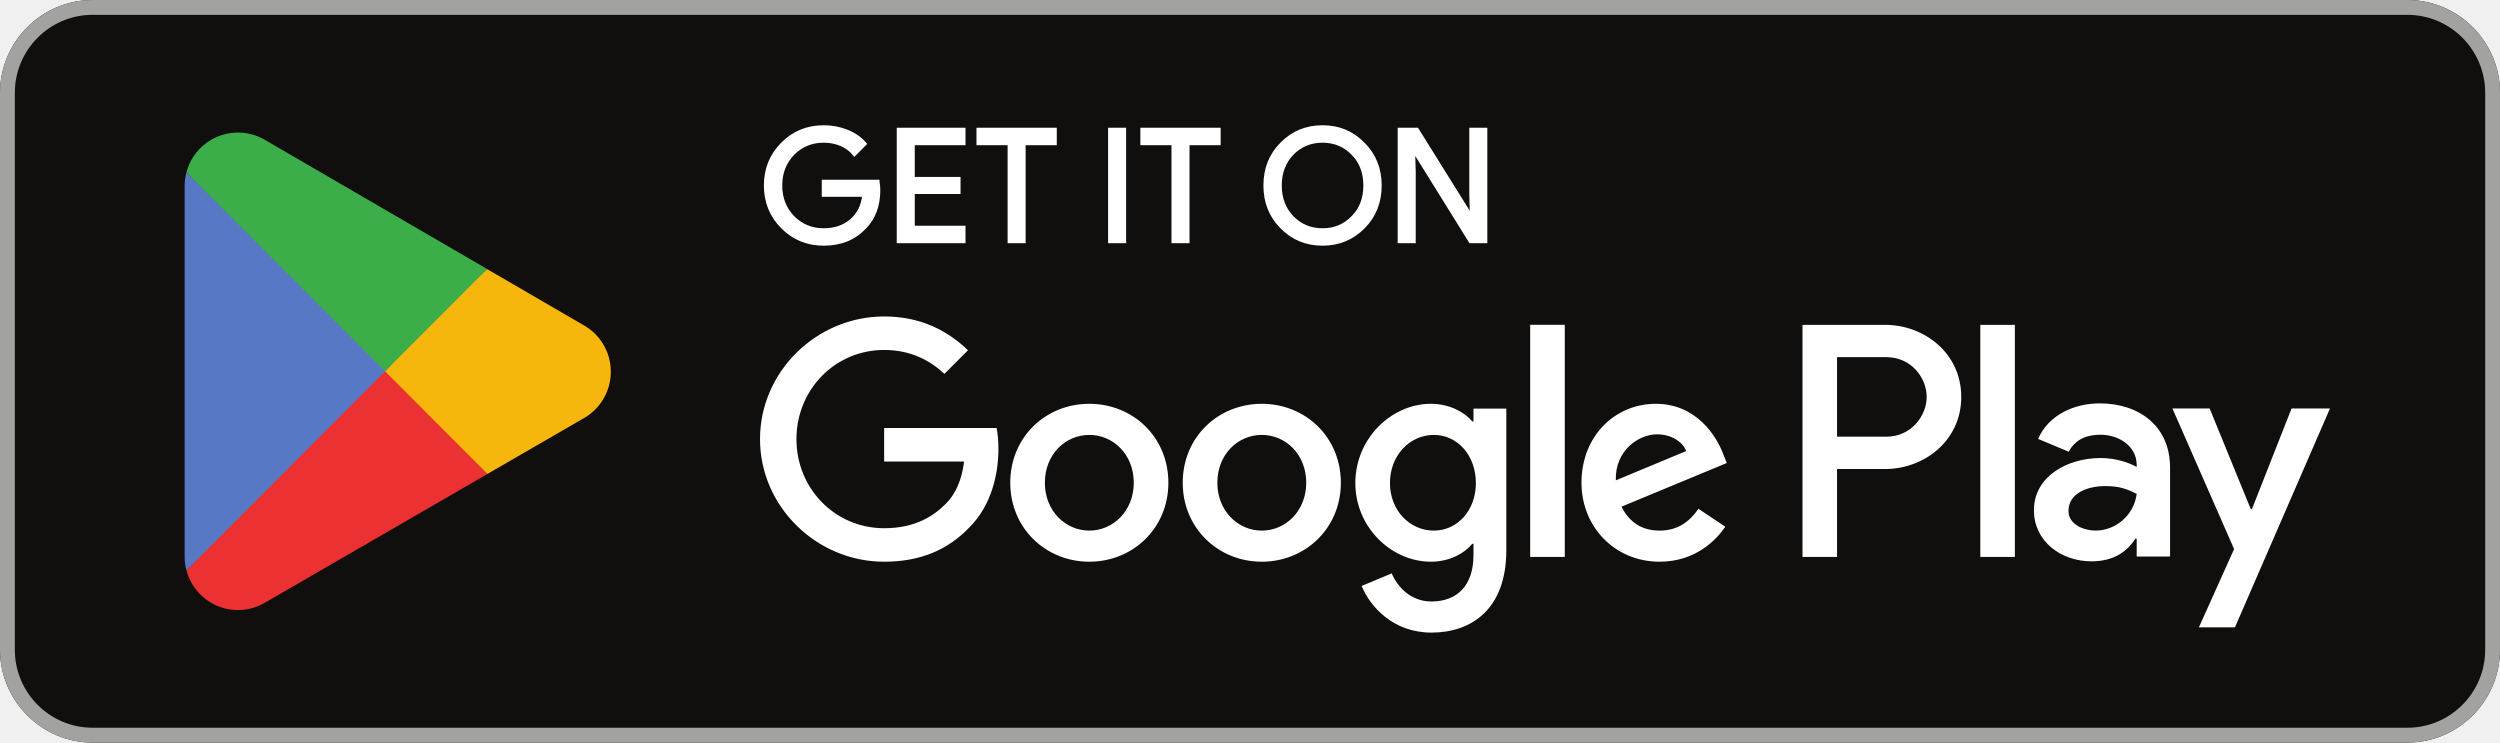
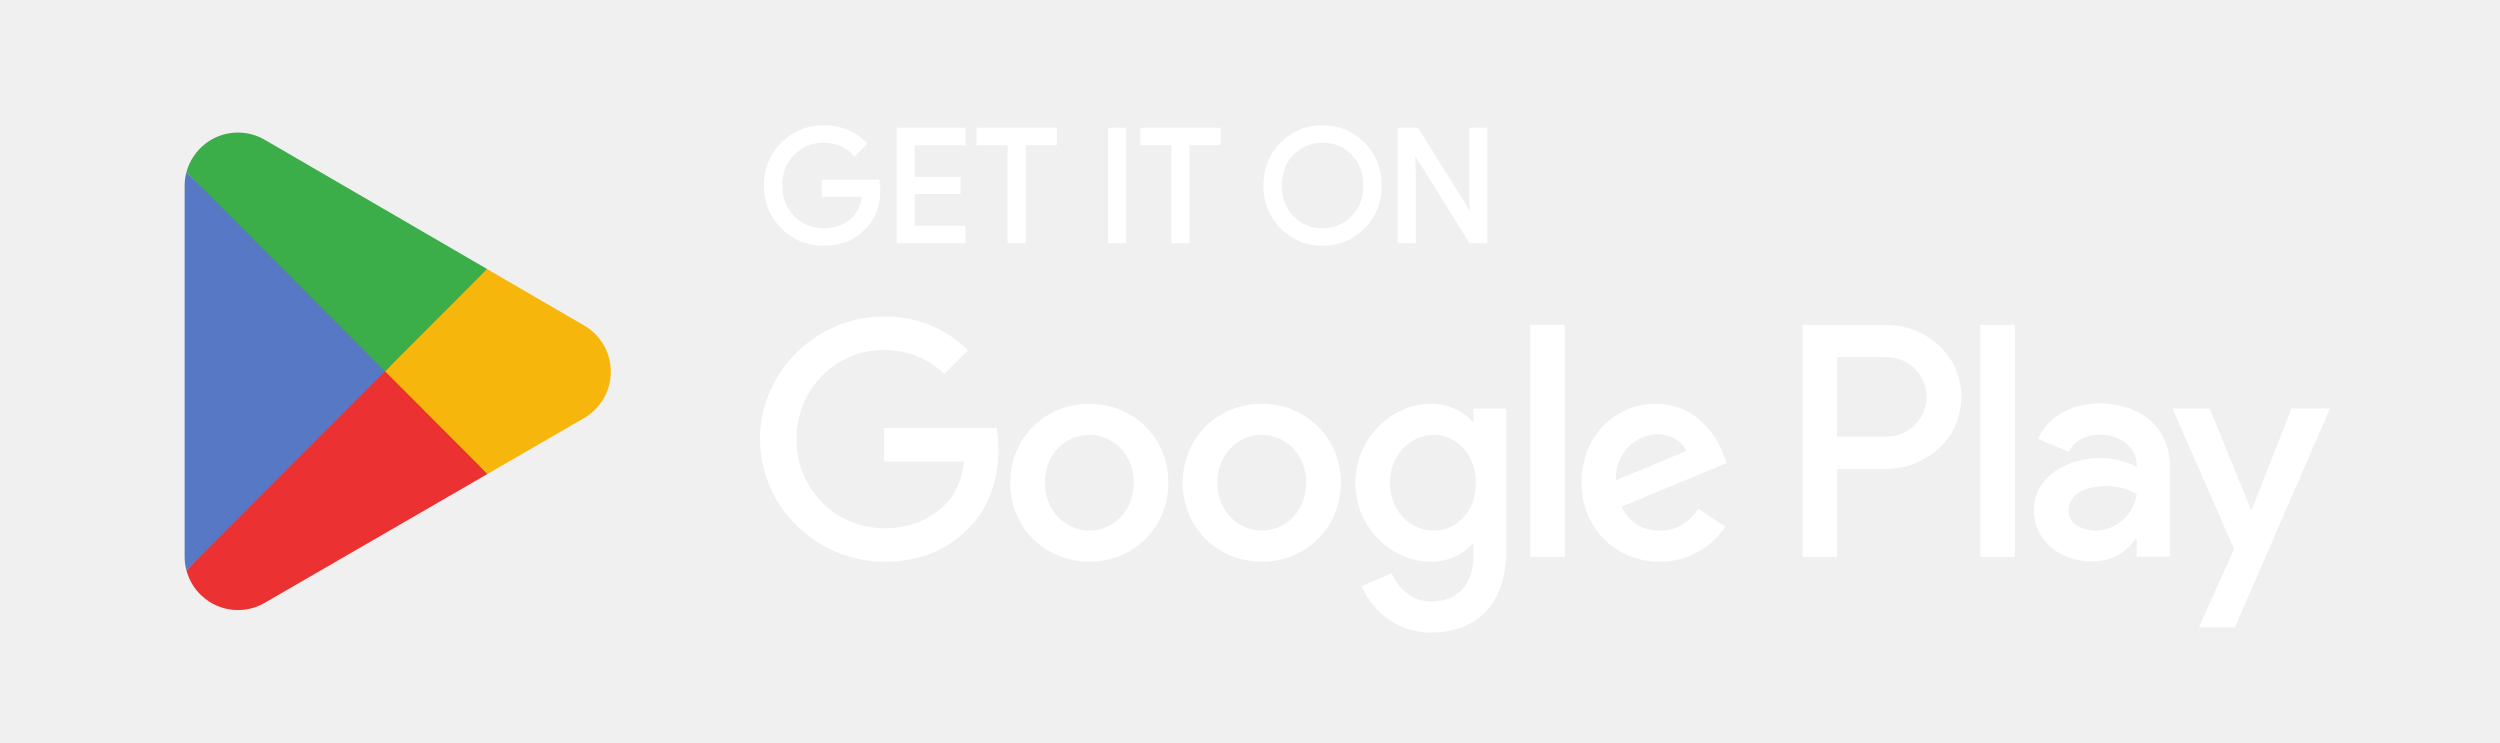
<svg xmlns="http://www.w3.org/2000/svg" width="202px" height="60px" viewBox="0 0 202 60" version="1.1">
  <g id="Website" stroke="none" stroke-width="1" fill="none" fill-rule="evenodd">
    <g transform="translate(-1194, -971)" fill-rule="nonzero" id="Google_Play_Store_badge_EN">
      <g transform="translate(1194, 971)">
-         <path d="M194.518,60 L7.482,60 C3.367,60 0,56.625 0,52.5 L0,7.5 C0,3.375 3.367,0 7.482,0 L194.518,0 C198.633,0 202,3.375 202,7.5 L202,52.5 C202,56.625 198.633,60 194.518,60" id="path11" fill="#100F0D" />
-         <path d="M194.518,0 L7.482,0 C3.367,0 0,3.375 0,7.5 L0,52.5 C0,56.625 3.367,60 7.482,60 L194.518,60 C198.633,60 202,56.625 202,52.5 L202,7.5 C202,3.375 198.633,0 194.518,0 L194.518,0 Z M194.518,1.199 C197.984,1.199 200.803,4.026 200.803,7.5 L200.803,52.5 C200.803,55.974 197.984,58.801 194.518,58.801 L7.482,58.801 C4.016,58.801 1.198,55.974 1.198,52.5 L1.198,7.5 C1.198,4.026 4.016,1.199 7.482,1.199 L194.518,1.199" id="path13" fill="#A2A2A1" />
        <path d="M160.009,45 L162.801,45 L162.801,26.247 L160.009,26.247 L160.009,45 Z M185.158,33.003 L181.957,41.133 L181.861,41.133 L178.539,33.003 L175.532,33.003 L180.515,44.365 L177.673,50.686 L180.585,50.686 L188.263,33.003 L185.158,33.003 Z M169.322,42.87 C168.41,42.87 167.133,42.411 167.133,41.277 C167.133,39.83 168.722,39.275 170.093,39.275 C171.32,39.275 171.899,39.54 172.644,39.902 C172.427,41.639 170.936,42.87 169.323,42.87 L169.322,42.87 Z M169.661,32.593 C167.639,32.593 165.546,33.485 164.679,35.464 L167.157,36.501 C167.687,35.464 168.673,35.126 169.709,35.126 C171.152,35.126 172.62,35.994 172.644,37.539 L172.644,37.731 C172.138,37.442 171.055,37.008 169.732,37.008 C167.06,37.008 164.341,38.479 164.341,41.229 C164.341,43.738 166.532,45.355 168.986,45.355 C170.862,45.355 171.899,44.51 172.547,43.521 L172.644,43.521 L172.644,44.969 L175.341,44.969 L175.341,37.779 C175.341,34.45 172.86,32.593 169.661,32.593 L169.661,32.593 Z M152.405,35.285 L148.433,35.285 L148.433,28.858 L152.405,28.858 C154.492,28.858 155.677,30.59 155.677,32.072 C155.677,33.525 154.492,35.285 152.405,35.285 Z M152.333,26.247 L145.643,26.247 L145.643,45 L148.433,45 L148.433,37.896 L152.333,37.896 C155.427,37.896 158.469,35.651 158.469,32.072 C158.469,28.495 155.427,26.248 152.333,26.248 L152.333,26.247 Z M115.851,42.873 C113.922,42.873 112.308,41.253 112.308,39.031 C112.308,36.783 113.922,35.14 115.851,35.14 C117.756,35.14 119.25,36.783 119.25,39.031 C119.25,41.253 117.756,42.873 115.851,42.873 Z M119.057,34.052 L118.961,34.052 C118.334,33.304 117.128,32.627 115.61,32.627 C112.428,32.627 109.511,35.431 109.511,39.031 C109.511,42.607 112.428,45.386 115.61,45.386 C117.128,45.386 118.334,44.709 118.961,43.937 L119.057,43.937 L119.057,44.854 C119.057,47.296 117.756,48.6 115.658,48.6 C113.948,48.6 112.887,47.368 112.452,46.329 L110.018,47.344 C110.717,49.035 112.572,51.114 115.659,51.114 C118.938,51.114 121.71,49.18 121.71,44.467 L121.71,33.013 L119.057,33.013 L119.057,34.052 Z M123.639,44.999 L126.434,44.999 L126.434,26.246 L123.639,26.246 L123.639,44.999 Z M130.556,38.813 C130.484,36.348 132.462,35.092 133.883,35.092 C134.993,35.092 135.932,35.648 136.246,36.445 L130.556,38.813 Z M139.234,36.686 C138.704,35.261 137.089,32.627 133.787,32.627 C130.508,32.627 127.784,35.212 127.784,39.007 C127.784,42.583 130.484,45.386 134.099,45.386 C137.016,45.386 138.704,43.599 139.404,42.559 L137.234,41.109 C136.511,42.172 135.523,42.873 134.099,42.873 C132.678,42.873 131.665,42.22 131.015,40.94 L139.524,37.412 L139.234,36.686 Z M71.439,34.584 L71.439,37.291 L77.9,37.291 C77.707,38.813 77.201,39.925 76.429,40.698 C75.489,41.64 74.018,42.68 71.439,42.68 C67.462,42.68 64.352,39.466 64.352,35.479 C64.352,31.491 67.462,28.277 71.439,28.277 C73.585,28.277 75.151,29.123 76.309,30.21 L78.213,28.301 C76.598,26.755 74.453,25.57 71.439,25.57 C65.99,25.57 61.41,30.017 61.41,35.479 C61.41,40.94 65.99,45.386 71.439,45.386 C74.38,45.386 76.598,44.419 78.333,42.607 C80.117,40.819 80.672,38.306 80.672,36.276 C80.672,35.648 80.623,35.068 80.527,34.584 L71.439,34.584 Z M88.017,42.873 C86.088,42.873 84.425,41.278 84.425,39.007 C84.425,36.711 86.088,35.14 88.017,35.14 C89.946,35.14 91.609,36.711 91.609,39.007 C91.609,41.278 89.946,42.873 88.017,42.873 Z M88.017,32.627 C84.497,32.627 81.629,35.309 81.629,39.007 C81.629,42.68 84.497,45.386 88.017,45.386 C91.537,45.386 94.405,42.68 94.405,39.007 C94.405,35.309 91.537,32.627 88.017,32.627 L88.017,32.627 Z M101.953,42.873 C100.025,42.873 98.361,41.278 98.361,39.007 C98.361,36.711 100.025,35.14 101.953,35.14 C103.882,35.14 105.544,36.711 105.544,39.007 C105.544,41.278 103.882,42.873 101.953,42.873 Z M101.953,32.627 C98.433,32.627 95.565,35.309 95.565,39.007 C95.565,42.68 98.433,45.386 101.953,45.386 C105.473,45.386 108.341,42.68 108.341,39.007 C108.341,35.309 105.473,32.627 101.953,32.627" id="path35" fill="#FFFFFF" />
        <path d="M30.995,29.136 L15.066,46.086 C15.066,46.089 15.068,46.092 15.068,46.096 C15.557,47.936 17.234,49.291 19.224,49.291 C20.02,49.291 20.767,49.076 21.407,48.697 L21.458,48.667 L39.39,38.295 L30.996,29.136" id="path37" fill="#EB3131" />
        <path d="M47.112,26.25 L47.097,26.24 L39.355,21.741 L30.633,29.521 L39.386,38.294 L47.086,33.839 C48.436,33.109 49.353,31.682 49.353,30.037 C49.353,28.403 48.449,26.983 47.112,26.25" id="path39" fill="#F6B60B" />
        <path d="M15.064,13.915 C14.968,14.269 14.918,14.64 14.918,15.025 L14.918,44.977 C14.918,45.361 14.967,45.733 15.064,46.086 L31.544,29.57 L15.064,13.916" id="path41" fill="#5778C5" />
        <path d="M31.113,30.001 L39.359,21.738 L21.447,11.327 C20.796,10.936 20.036,10.711 19.223,10.711 C17.233,10.711 15.554,12.069 15.065,13.911 C15.065,13.913 15.065,13.914 15.065,13.916 L31.113,30.001" id="path43" fill="#3BAD49" />
        <path d="M70.915,14.671 L66.55,14.671 L66.55,15.754 L69.821,15.754 C69.732,16.638 69.382,17.332 68.79,17.836 C68.199,18.34 67.443,18.593 66.55,18.593 C65.571,18.593 64.741,18.251 64.061,17.571 C63.394,16.877 63.055,16.019 63.055,14.986 C63.055,13.952 63.394,13.094 64.061,12.401 C64.741,11.721 65.571,11.381 66.55,11.381 C67.053,11.381 67.532,11.468 67.972,11.658 C68.411,11.847 68.764,12.112 69.04,12.452 L69.87,11.62 C69.494,11.191 69.017,10.863 68.425,10.624 C67.834,10.385 67.217,10.27 66.55,10.27 C65.243,10.27 64.135,10.725 63.23,11.632 C62.326,12.541 61.872,13.662 61.872,14.986 C61.872,16.31 62.326,17.433 63.23,18.34 C64.135,19.247 65.243,19.702 66.55,19.702 C67.923,19.702 69.017,19.261 69.859,18.365 C70.6,17.62 70.978,16.612 70.978,15.351 C70.978,15.138 70.953,14.911 70.915,14.672 L70.915,14.671 Z M72.606,10.472 L72.606,19.5 L77.864,19.5 L77.864,18.391 L73.764,18.391 L73.764,15.527 L77.462,15.527 L77.462,14.444 L73.764,14.444 L73.764,11.583 L77.864,11.583 L77.864,10.472 L72.606,10.472 Z M85.238,11.583 L85.238,10.472 L79.049,10.472 L79.049,11.583 L81.565,11.583 L81.565,19.5 L82.722,19.5 L82.722,11.583 L85.238,11.583 Z M90.84,10.472 L89.683,10.472 L89.683,19.5 L90.84,19.5 L90.84,10.472 Z M98.479,11.583 L98.479,10.472 L92.291,10.472 L92.291,11.583 L94.806,11.583 L94.806,19.5 L95.963,19.5 L95.963,11.583 L98.479,11.583 Z M110.158,11.646 C109.264,10.725 108.17,10.27 106.863,10.27 C105.554,10.27 104.46,10.725 103.567,11.632 C102.674,12.527 102.234,13.65 102.234,14.986 C102.234,16.322 102.674,17.444 103.567,18.34 C104.46,19.247 105.554,19.701 106.863,19.701 C108.158,19.701 109.264,19.247 110.158,18.34 C111.051,17.444 111.49,16.322 111.49,14.986 C111.49,13.661 111.051,12.541 110.158,11.646 L110.158,11.646 Z M104.397,12.401 C105.063,11.721 105.881,11.381 106.863,11.381 C107.843,11.381 108.661,11.721 109.316,12.401 C109.982,13.068 110.309,13.94 110.309,14.986 C110.309,16.033 109.982,16.903 109.316,17.571 C108.661,18.25 107.843,18.593 106.863,18.593 C105.881,18.593 105.063,18.25 104.397,17.571 C103.744,16.889 103.417,16.033 103.417,14.986 C103.417,13.94 103.744,13.083 104.397,12.401 L104.397,12.401 Z M114.24,13.877 L114.191,12.136 L114.24,12.136 L118.818,19.5 L120.026,19.5 L120.026,10.471 L118.869,10.471 L118.869,15.754 L118.918,17.496 L118.869,17.496 L114.492,10.471 L113.082,10.471 L113.082,19.5 L114.24,19.5 L114.24,13.877 Z" id="path33" stroke="#FFFFFF" stroke-width="0.3" fill="#FFFFFF" />
      </g>
    </g>
  </g>
</svg>
